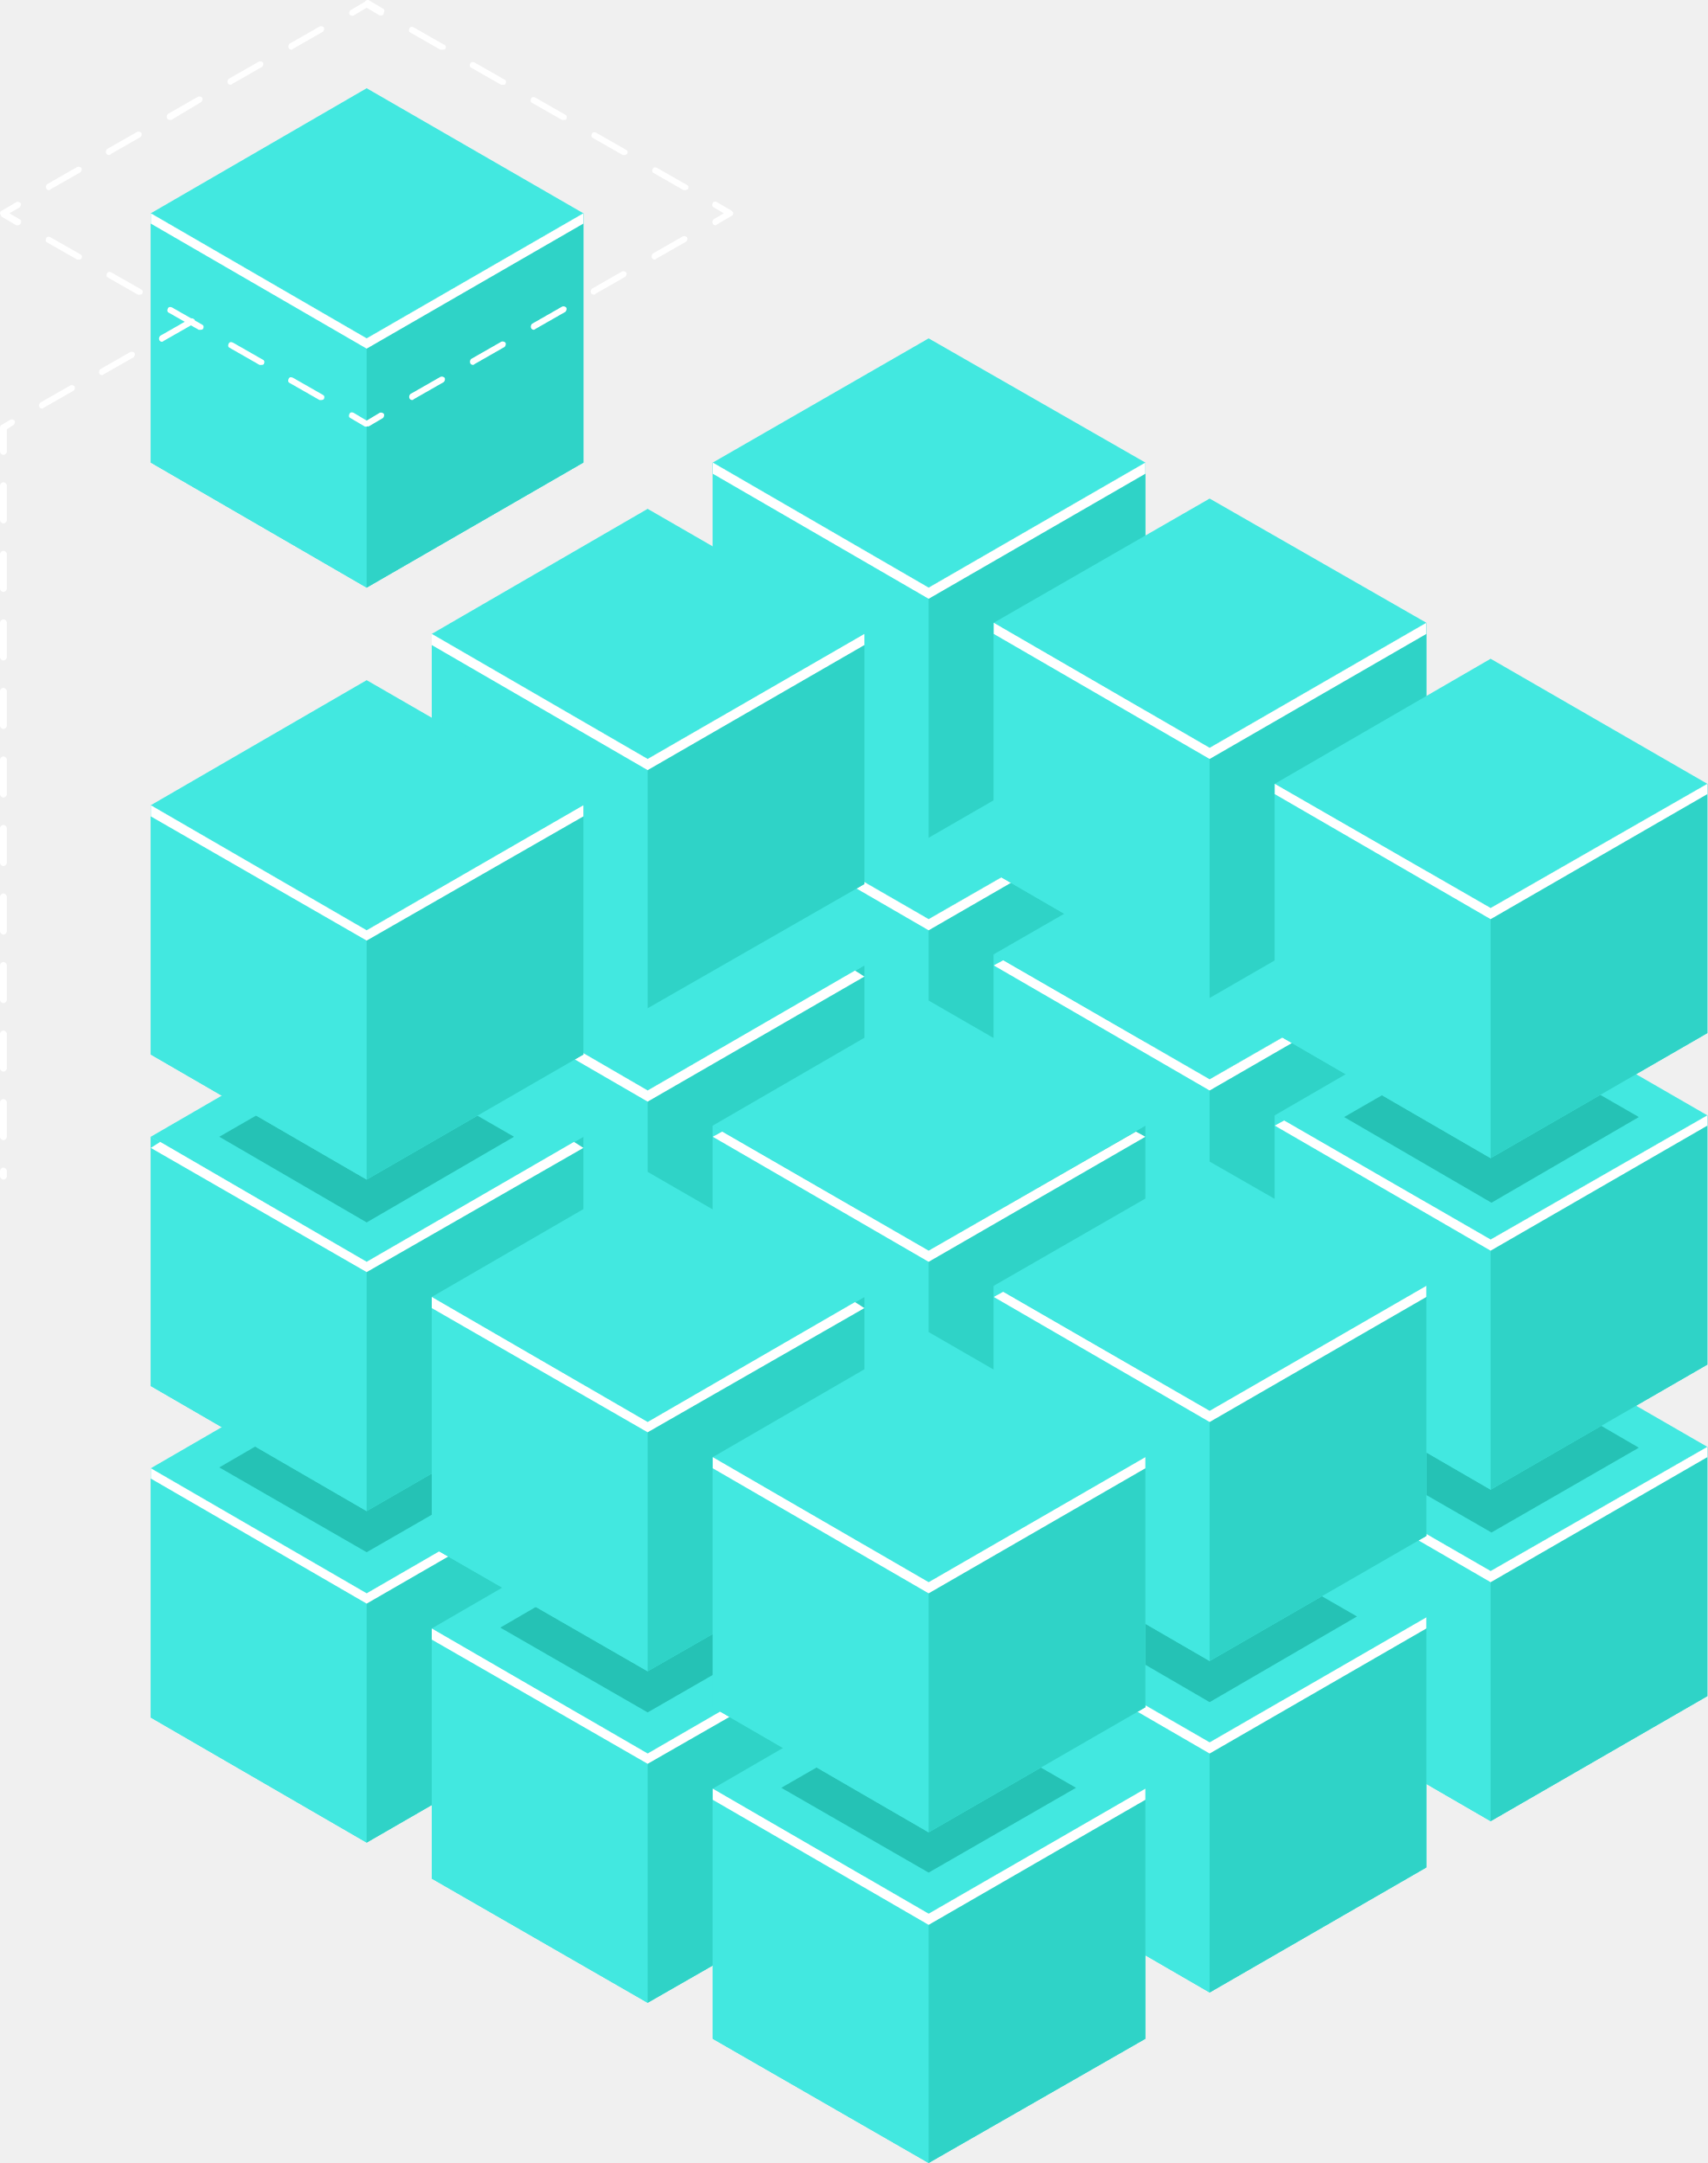
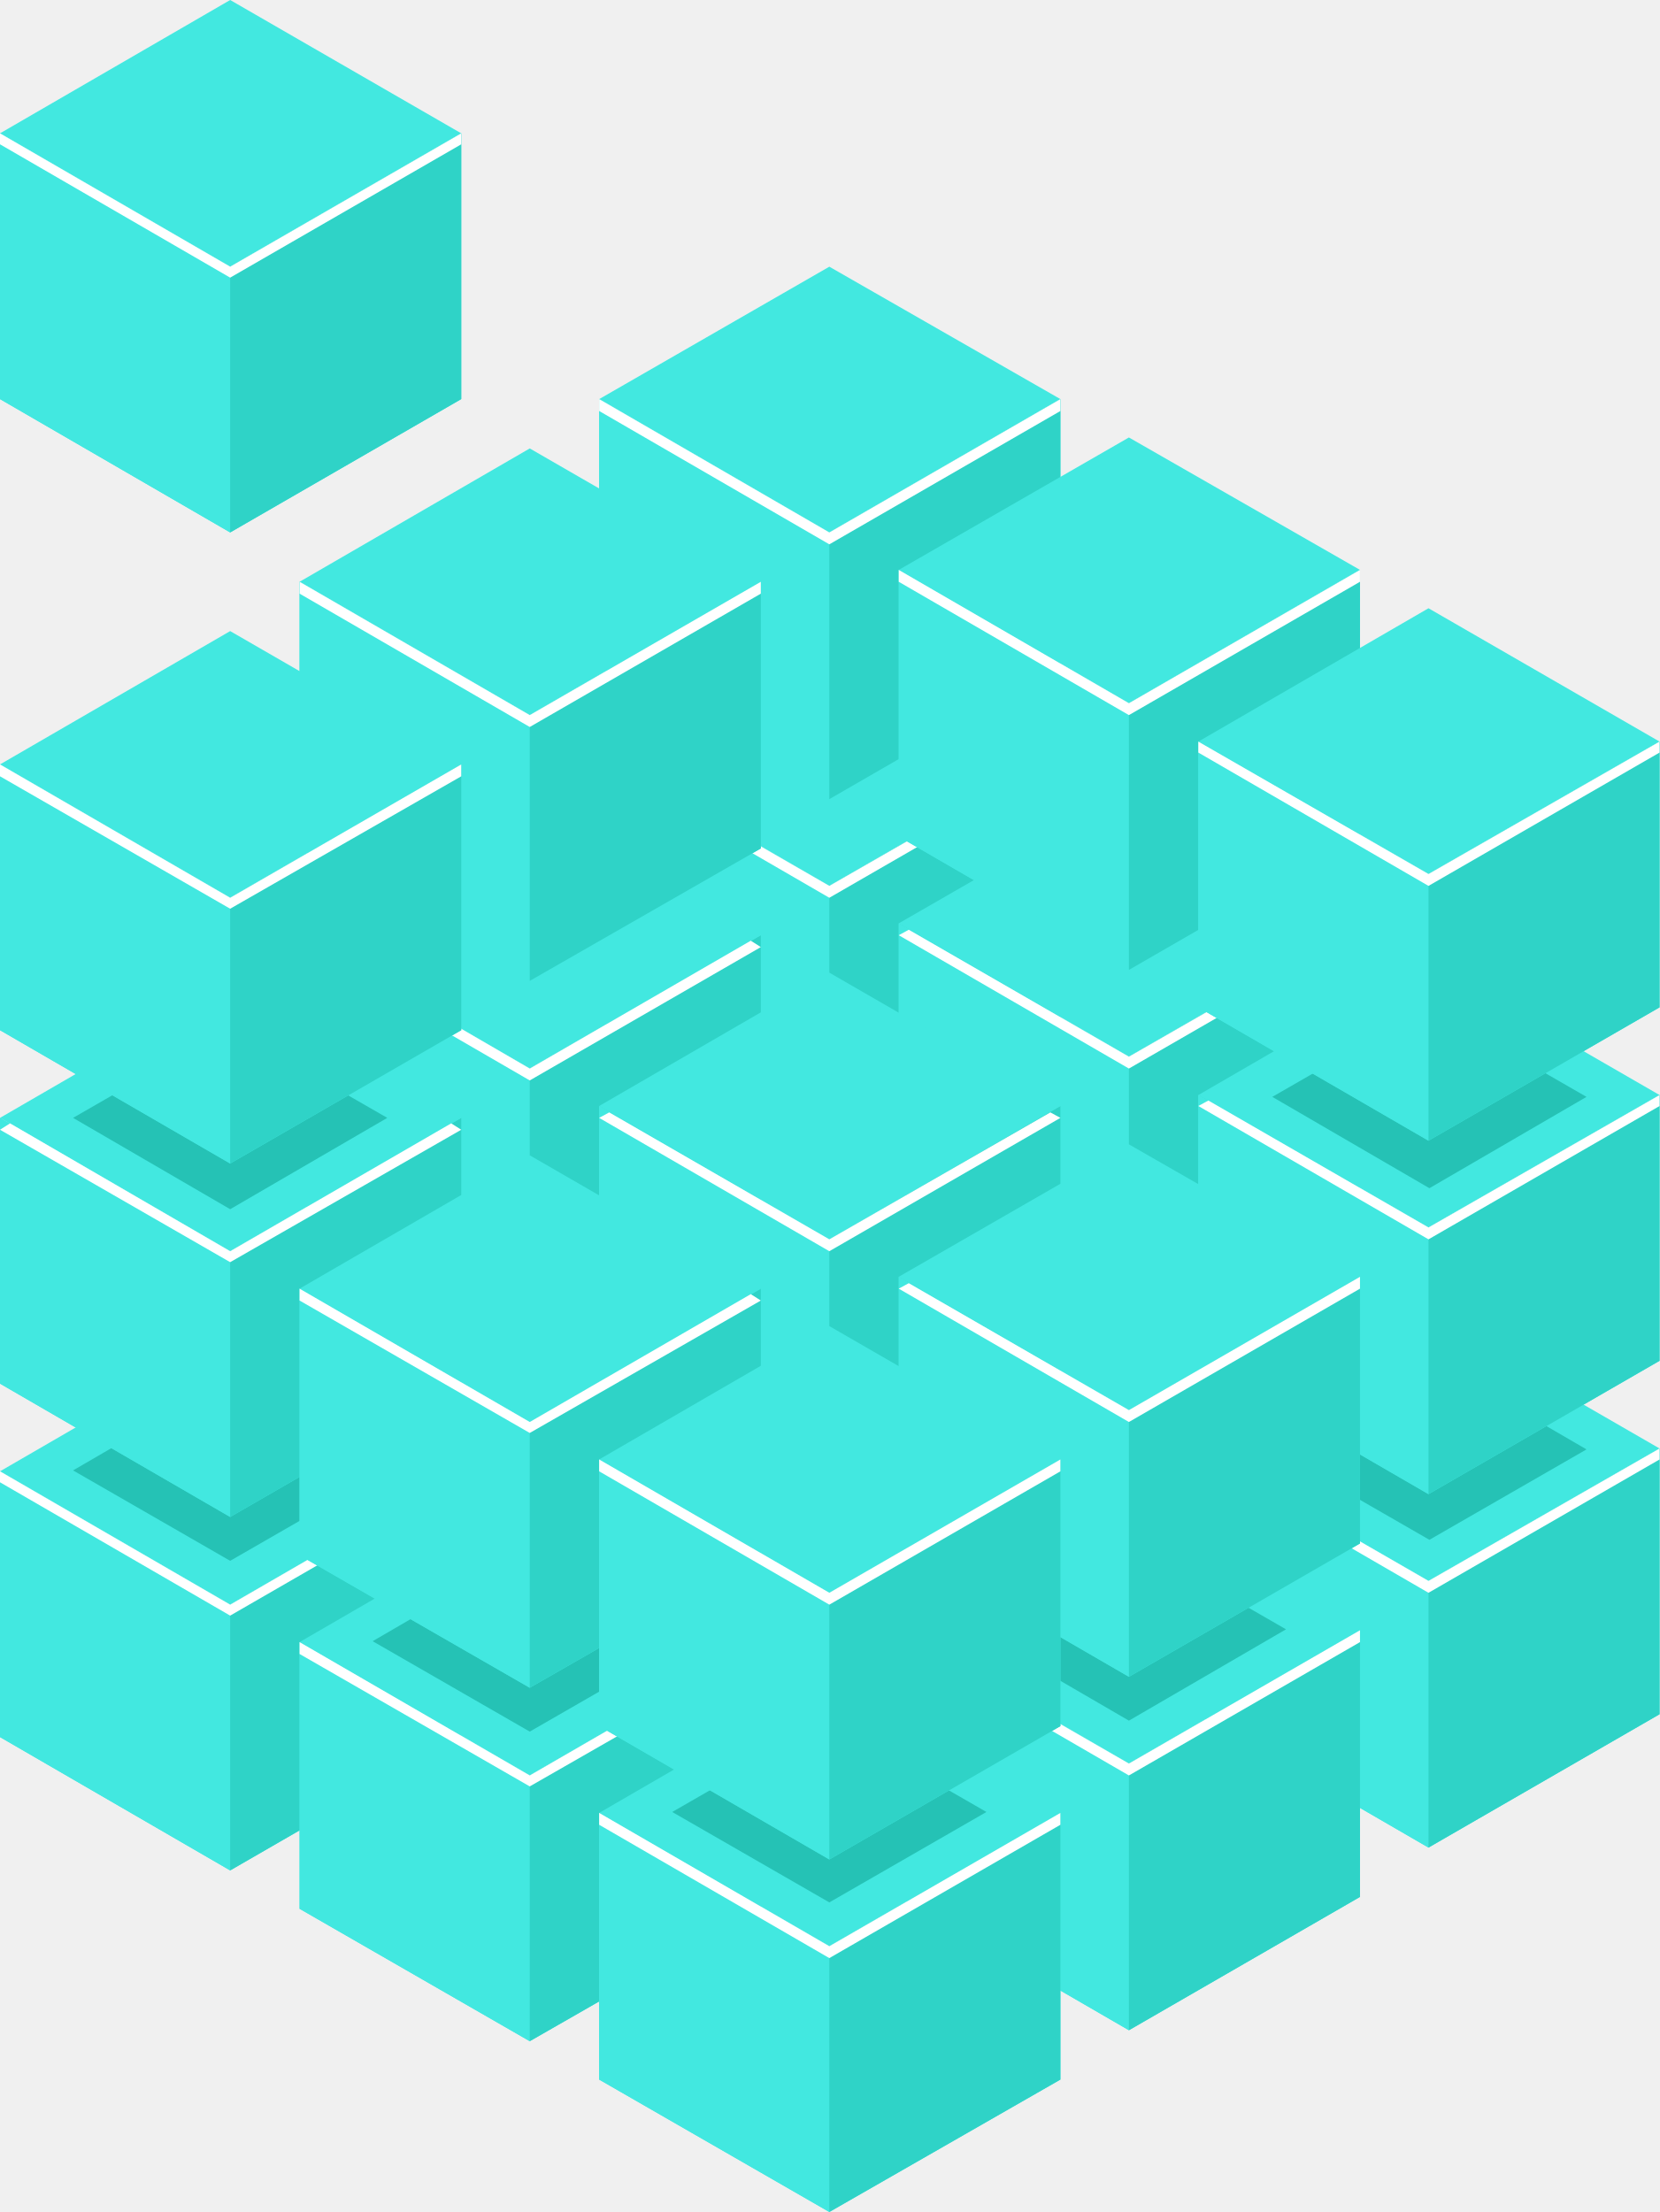
- <svg xmlns="http://www.w3.org/2000/svg" version="1.1" id="_x2014_ÎÓÈ_x5F_1" x="0px" y="0px" viewBox="0 0 199.3 252.5" style="enable-background:new 0 0 199.3 252.5;" xml:space="preserve">
+ <svg xmlns="http://www.w3.org/2000/svg" version="1.1" id="_x2014_ÎÓÈ_x5F_1" x="0px" y="0px" viewBox="0 0 181.7 242.2" style="enable-background:new 0 0 181.7 242.2;" xml:space="preserve">
  <style type="text/css">
	.st0{fill:#42E8E0;}
	.st1{fill:#2FD3C7;}
	.st2{fill:#FFFFFF;}
- 	.st3{opacity:0.7;fill:#18B2A3;}
+ 	.st3{opacity:0.7;fill:#18B2A3;enable-background:new    ;}
</style>
  <g>
    <g>
-       <polygon class="st0" points="108.4,146 83.2,131.4 83.2,160.6 108.4,175.2 133.7,160.6 133.7,131.4   " />
-       <polygon class="st0" points="108.4,175.2 83.2,160.6 83.2,131.4 108.4,146   " />
-       <polygon class="st1" points="133.7,160.6 108.4,175.2 108.4,146 133.7,131.4   " />
-       <polygon class="st0" points="108.4,146 83.2,131.4 108.4,116.8 133.7,131.4   " />
-       <polygon class="st2" points="108.4,146 84.3,132.1 83.2,132.7 108.4,147.3 133.7,132.7 132.6,132.1   " />
+       <polygon class="st0" points="90.8,135.7 65.6,121.1 65.6,150.3 90.8,164.9 116.1,150.3 116.1,121.1   " />
+       <polygon class="st0" points="90.8,164.9 65.6,150.3 65.6,121.1 90.8,135.7   " />
+       <polygon class="st1" points="116.1,150.3 90.8,164.9 90.8,135.7 116.1,121.1   " />
+       <polygon class="st0" points="90.8,135.7 65.6,121.1 90.8,106.5 116.1,121.1   " />
+       <polygon class="st2" points="90.8,135.7 66.7,121.8 65.6,122.4 90.8,137 116.1,122.4 115,121.8   " />
    </g>
    <g>
-       <polygon class="st0" points="141.2,164.7 116,150.1 116,179.3 141.2,193.9 166.5,179.3 166.5,150.1   " />
-       <polygon class="st0" points="141.2,193.9 116,179.3 116,150.1 141.2,164.7   " />
-       <polygon class="st1" points="166.5,179.3 141.2,193.9 141.2,164.7 166.5,150.1   " />
-       <polygon class="st0" points="141.2,164.7 116,150.1 141.2,135.6 166.5,150.1   " />
-       <polygon class="st2" points="141.2,164.7 117.1,150.8 116,151.4 141.2,166 166.5,151.4 165.4,150.8   " />
+       <polygon class="st0" points="123.6,154.4 98.4,139.8 98.4,169 123.6,183.6 148.9,169 148.9,139.8   " />
+       <polygon class="st0" points="123.6,183.6 98.4,169 98.4,139.8 123.6,154.4   " />
+       <polygon class="st1" points="148.9,169 123.6,183.6 123.6,154.4 148.9,139.8   " />
+       <polygon class="st0" points="123.6,154.4 98.4,139.8 123.6,125.3 148.9,139.8   " />
+       <polygon class="st2" points="123.6,154.4 99.5,140.5 98.4,141.1 123.6,155.7 148.9,141.1 147.8,140.5   " />
    </g>
    <g>
-       <polygon class="st0" points="174,183.4 148.8,168.9 148.8,198 174,212.6 199.3,198 199.3,168.9   " />
-       <polygon class="st0" points="174,212.6 148.8,198 148.8,168.9 174,183.4   " />
-       <polygon class="st1" points="199.3,198 174,212.6 174,183.4 199.3,168.9   " />
-       <polygon class="st0" points="174,183.4 148.8,168.9 174,154.3 199.3,168.9   " />
-       <polygon class="st2" points="174,183.4 149.9,169.5 148.8,170.1 174,184.7 199.3,170.1 199.3,168.9   " />
+       <polygon class="st0" points="156.4,173.1 131.2,158.6 131.2,187.7 156.4,202.3 181.7,187.7 181.7,158.6   " />
+       <polygon class="st0" points="156.4,202.3 131.2,187.7 131.2,158.6 156.4,173.1   " />
+       <polygon class="st1" points="181.7,187.7 156.4,202.3 156.4,173.1 181.7,158.6   " />
+       <polygon class="st0" points="156.4,173.1 131.2,158.6 156.4,144 181.7,158.6   " />
+       <polygon class="st2" points="156.4,173.1 132.3,159.2 131.2,159.8 156.4,174.4 181.7,159.8 181.7,158.6   " />
    </g>
    <g>
-       <polygon class="st0" points="75.6,166 50.4,151.4 50.4,180.6 75.6,195.1 100.9,180.6 100.9,151.4   " />
-       <polygon class="st0" points="75.6,195.1 50.4,180.6 50.4,151.4 75.6,166   " />
-       <polygon class="st1" points="100.9,180.6 75.6,195.1 75.6,166 100.9,151.4   " />
-       <polygon class="st0" points="75.6,166 50.4,151.4 75.6,136.8 100.9,151.4   " />
-       <polygon class="st2" points="75.6,166 51.5,152 50.4,152.7 75.6,167.2 100.9,152.7 99.8,152   " />
+       <polygon class="st0" points="58,155.7 32.8,141.1 32.8,170.3 58,184.8 83.3,170.3 83.3,141.1   " />
+       <polygon class="st0" points="58,184.8 32.8,170.3 32.8,141.1 58,155.7   " />
+       <polygon class="st1" points="83.3,170.3 58,184.8 58,155.7 83.3,141.1   " />
+       <polygon class="st0" points="58,155.7 32.8,141.1 58,126.5 83.3,141.1   " />
+       <polygon class="st2" points="58,155.7 33.9,141.7 32.8,142.4 58,156.9 83.3,142.4 82.2,141.7   " />
    </g>
    <g>
-       <polygon class="st0" points="108.4,184.7 83.2,170.1 83.2,199.3 108.4,213.9 133.7,199.3 133.7,170.1   " />
-       <polygon class="st0" points="108.4,213.9 83.2,199.3 83.2,170.1 108.4,184.7   " />
-       <polygon class="st1" points="133.7,199.3 108.4,213.9 108.4,184.7 133.7,170.1   " />
-       <polygon class="st0" points="108.4,184.7 83.2,170.1 108.4,155.5 133.7,170.1   " />
-       <polygon class="st2" points="108.4,184.7 84.3,170.7 83.2,171.4 108.4,186 133.7,171.4 132.6,170.7   " />
+       <polygon class="st0" points="90.8,174.4 65.6,159.8 65.6,189 90.8,203.6 116.1,189 116.1,159.8   " />
+       <polygon class="st0" points="90.8,203.6 65.6,189 65.6,159.8 90.8,174.4   " />
+       <polygon class="st1" points="116.1,189 90.8,203.6 90.8,174.4 116.1,159.8   " />
+       <polygon class="st0" points="90.8,174.4 65.6,159.8 90.8,145.2 116.1,159.8   " />
+       <polygon class="st2" points="90.8,174.4 66.7,160.4 65.6,161.1 90.8,175.7 116.1,161.1 115,160.4   " />
    </g>
    <g>
-       <polygon class="st0" points="141.2,203.4 116,188.8 116,218 141.2,232.6 166.5,218 166.5,188.8   " />
-       <polygon class="st0" points="141.2,232.6 116,218 116,188.8 141.2,203.4   " />
-       <polygon class="st1" points="166.5,218 141.2,232.6 141.2,203.4 166.5,188.8   " />
-       <polygon class="st0" points="141.2,203.4 116,188.8 141.2,174.3 166.5,188.8   " />
-       <polygon class="st2" points="141.2,203.4 117.1,189.5 116,190.1 141.2,204.7 166.5,190.1 166.5,188.8   " />
+       <polygon class="st0" points="123.6,193.1 98.4,178.5 98.4,207.7 123.6,222.3 148.9,207.7 148.9,178.5   " />
+       <polygon class="st0" points="123.6,222.3 98.4,207.7 98.4,178.5 123.6,193.1   " />
+       <polygon class="st1" points="148.9,207.7 123.6,222.3 123.6,193.1 148.9,178.5   " />
+       <polygon class="st0" points="123.6,193.1 98.4,178.5 123.6,164 148.9,178.5   " />
+       <polygon class="st2" points="123.6,193.1 99.5,179.2 98.4,179.8 123.6,194.4 148.9,179.8 148.9,178.5   " />
    </g>
    <g>
-       <polygon class="st0" points="42.8,186 17.6,171.4 17.6,200.5 42.8,215.1 68.1,200.5 68.1,171.4   " />
-       <polygon class="st0" points="42.8,215.1 17.6,200.5 17.6,171.4 42.8,186   " />
-       <polygon class="st1" points="68.1,200.5 42.8,215.1 42.8,186 68.1,171.4   " />
-       <polygon class="st0" points="42.8,186 17.6,171.4 42.8,156.8 68.1,171.4   " />
-       <polygon class="st2" points="42.8,186 17.6,171.4 17.6,172.6 42.8,187.2 68.1,172.6 67,172   " />
+       <polygon class="st0" points="25.2,175.7 0,161.1 0,190.2 25.2,204.8 50.5,190.2 50.5,161.1   " />
+       <polygon class="st0" points="25.2,204.8 0,190.2 0,161.1 25.2,175.7   " />
+       <polygon class="st1" points="50.5,190.2 25.2,204.8 25.2,175.7 50.5,161.1   " />
+       <polygon class="st0" points="25.2,175.7 0,161.1 25.2,146.5 50.5,161.1   " />
+       <polygon class="st2" points="25.2,175.7 0,161.1 0,162.3 25.2,176.9 50.5,162.3 49.4,161.7   " />
    </g>
    <g>
-       <polygon class="st0" points="75.6,204.7 50.4,190.1 50.4,219.3 75.6,233.8 100.9,219.3 100.9,190.1   " />
-       <polygon class="st0" points="75.6,233.8 50.4,219.3 50.4,190.1 75.6,204.7   " />
-       <polygon class="st1" points="100.9,219.3 75.6,233.8 75.6,204.7 100.9,190.1   " />
-       <polygon class="st0" points="75.6,204.7 50.4,190.1 75.6,175.5 100.9,190.1   " />
-       <polygon class="st2" points="75.6,204.7 50.4,190.1 50.4,191.4 75.6,205.9 100.9,191.4 99.8,190.7   " />
+       <polygon class="st0" points="58,194.4 32.8,179.8 32.8,209 58,223.5 83.3,209 83.3,179.8   " />
+       <polygon class="st0" points="58,223.5 32.8,209 32.8,179.8 58,194.4   " />
+       <polygon class="st1" points="83.3,209 58,223.5 58,194.4 83.3,179.8   " />
+       <polygon class="st0" points="58,194.4 32.8,179.8 58,165.2 83.3,179.8   " />
+       <polygon class="st2" points="58,194.4 32.8,179.8 32.8,181.1 58,195.6 83.3,181.1 82.2,180.4   " />
    </g>
    <g>
-       <polygon class="st0" points="108.4,223.4 83.2,208.8 83.2,238 108.4,252.5 133.7,238 133.7,208.8   " />
-       <polygon class="st0" points="108.4,252.5 83.2,238 83.2,208.8 108.4,223.4   " />
-       <polygon class="st1" points="133.7,238 108.4,252.5 108.4,223.4 133.7,208.8   " />
-       <polygon class="st0" points="108.4,223.4 83.2,208.8 108.4,194.2 133.7,208.8   " />
-       <polygon class="st2" points="108.4,223.4 83.2,208.8 83.2,210.1 108.4,224.7 133.7,210.1 133.7,208.8   " />
+       <polygon class="st0" points="90.8,213.1 65.6,198.5 65.6,227.7 90.8,242.2 116.1,227.7 116.1,198.5   " />
+       <polygon class="st0" points="90.8,242.2 65.6,227.7 65.6,198.5 90.8,213.1   " />
+       <polygon class="st1" points="116.1,227.7 90.8,242.2 90.8,213.1 116.1,198.5   " />
+       <polygon class="st0" points="90.8,213.1 65.6,198.5 90.8,183.9 116.1,198.5   " />
+       <polygon class="st2" points="90.8,213.1 65.6,198.5 65.6,199.8 90.8,214.4 116.1,199.8 116.1,198.5   " />
    </g>
    <g>
-       <polygon class="st0" points="108.4,107.3 83.2,92.7 83.2,121.9 108.4,136.5 133.7,121.9 133.7,92.7   " />
-       <polygon class="st0" points="108.4,136.5 83.2,121.9 83.2,92.7 108.4,107.3   " />
-       <polygon class="st1" points="133.7,121.9 108.4,136.5 108.4,107.3 133.7,92.7   " />
-       <polygon class="st0" points="108.4,107.3 83.2,92.7 108.4,78.1 133.7,92.7   " />
-       <polygon class="st2" points="108.4,107.3 84.3,93.4 83.2,94 108.4,108.6 133.7,94 132.6,93.4   " />
+       <polygon class="st0" points="90.8,97 65.6,82.4 65.6,111.6 90.8,126.2 116.1,111.6 116.1,82.4   " />
+       <polygon class="st0" points="90.8,126.2 65.6,111.6 65.6,82.4 90.8,97   " />
+       <polygon class="st1" points="116.1,111.6 90.8,126.2 90.8,97 116.1,82.4   " />
+       <polygon class="st0" points="90.8,97 65.6,82.4 90.8,67.8 116.1,82.4   " />
+       <polygon class="st2" points="90.8,97 66.7,83.1 65.6,83.7 90.8,98.3 116.1,83.7 115,83.1   " />
    </g>
    <g>
-       <polygon class="st3" points="108.4,218.6 91.2,208.7 108.4,198.8 125.6,208.7   " />
-       <polygon class="st3" points="75.6,199.9 58.4,190 75.6,180 92.8,190   " />
-       <polygon class="st3" points="141.2,198.7 124,188.7 141.2,178.8 158.4,188.7   " />
-       <polygon class="st3" points="174.1,178.9 156.9,169 174.1,159 191.3,169   " />
-       <polygon class="st3" points="42.8,181.2 25.6,171.3 42.8,161.3 60,171.3   " />
+       <polygon class="st3" points="90.8,208.3 73.6,198.4 90.8,188.5 108,198.4   " />
+       <polygon class="st3" points="58,189.6 40.8,179.7 58,169.7 75.2,179.7   " />
+       <polygon class="st3" points="123.6,188.4 106.4,178.4 123.6,168.5 140.8,178.4   " />
+       <polygon class="st3" points="156.5,168.6 139.3,158.7 156.5,148.7 173.7,158.7   " />
+       <polygon class="st3" points="25.2,170.9 8,161 25.2,151 42.4,161   " />
    </g>
    <g>
-       <polygon class="st0" points="141.2,126 116,111.4 116,140.6 141.2,155.2 166.5,140.6 166.5,111.4   " />
-       <polygon class="st0" points="141.2,155.2 116,140.6 116,111.4 141.2,126   " />
-       <polygon class="st1" points="166.5,140.6 141.2,155.2 141.2,126 166.5,111.4   " />
-       <polygon class="st0" points="141.2,126 116,111.4 141.2,96.9 166.5,111.4   " />
-       <polygon class="st2" points="141.2,126 117.1,112.1 116,112.7 141.2,127.3 166.5,112.7 165.4,112.1   " />
+       <polygon class="st0" points="123.6,115.7 98.4,101.1 98.4,130.3 123.6,144.9 148.9,130.3 148.9,101.1   " />
+       <polygon class="st0" points="123.6,144.9 98.4,130.3 98.4,101.1 123.6,115.7   " />
+       <polygon class="st1" points="148.9,130.3 123.6,144.9 123.6,115.7 148.9,101.1   " />
+       <polygon class="st0" points="123.6,115.7 98.4,101.1 123.6,86.6 148.9,101.1   " />
+       <polygon class="st2" points="123.6,115.7 99.5,101.8 98.4,102.4 123.6,117 148.9,102.4 147.8,101.8   " />
    </g>
    <g>
-       <polygon class="st0" points="174,144.7 148.8,130.2 148.8,159.3 174,173.9 199.3,159.3 199.3,130.2   " />
-       <polygon class="st0" points="174,173.9 148.8,159.3 148.8,130.2 174,144.7   " />
-       <polygon class="st1" points="199.3,159.3 174,173.9 174,144.7 199.3,130.2   " />
-       <polygon class="st0" points="174,144.7 148.8,130.2 174,115.6 199.3,130.2   " />
-       <polygon class="st2" points="174,144.7 149.9,130.8 148.8,131.4 174,146 199.3,131.4 199.3,130.2   " />
+       <polygon class="st0" points="156.4,134.4 131.2,119.9 131.2,149 156.4,163.6 181.7,149 181.7,119.9   " />
+       <polygon class="st0" points="156.4,163.6 131.2,149 131.2,119.9 156.4,134.4   " />
+       <polygon class="st1" points="181.7,149 156.4,163.6 156.4,134.4 181.7,119.9   " />
+       <polygon class="st0" points="156.4,134.4 131.2,119.9 156.4,105.3 181.7,119.9   " />
+       <polygon class="st2" points="156.4,134.4 132.3,120.5 131.2,121.1 156.4,135.7 181.7,121.1 181.7,119.9   " />
    </g>
    <g>
-       <polygon class="st0" points="75.6,127.3 50.4,112.7 50.4,141.9 75.6,156.4 100.9,141.9 100.9,112.7   " />
-       <polygon class="st0" points="75.6,156.4 50.4,141.9 50.4,112.7 75.6,127.3   " />
-       <polygon class="st1" points="100.9,141.9 75.6,156.4 75.6,127.3 100.9,112.7   " />
-       <polygon class="st0" points="75.6,127.3 50.4,112.7 75.6,98.1 100.9,112.7   " />
-       <polygon class="st2" points="75.6,127.3 51.5,113.3 50.4,114 75.6,128.6 100.9,114 99.8,113.3   " />
+       <polygon class="st0" points="58,117 32.8,102.4 32.8,131.6 58,146.1 83.3,131.6 83.3,102.4   " />
+       <polygon class="st0" points="58,146.1 32.8,131.6 32.8,102.4 58,117   " />
+       <polygon class="st1" points="83.3,131.6 58,146.1 58,117 83.3,102.4   " />
+       <polygon class="st0" points="58,117 32.8,102.4 58,87.8 83.3,102.4   " />
+       <polygon class="st2" points="58,117 33.9,103 32.8,103.7 58,118.3 83.3,103.7 82.2,103   " />
    </g>
    <g>
-       <polygon class="st0" points="108.4,146 83.2,131.4 83.2,160.6 108.4,175.2 133.7,160.6 133.7,131.4   " />
-       <polygon class="st0" points="108.4,175.2 83.2,160.6 83.2,131.4 108.4,146   " />
-       <polygon class="st1" points="133.7,160.6 108.4,175.2 108.4,146 133.7,131.4   " />
-       <polygon class="st0" points="108.4,146 83.2,131.4 108.4,116.8 133.7,131.4   " />
-       <polygon class="st2" points="108.4,146 84.3,132.1 83.2,132.7 108.4,147.3 133.7,132.7 132.6,132.1   " />
+       <polygon class="st0" points="90.8,135.7 65.6,121.1 65.6,150.3 90.8,164.9 116.1,150.3 116.1,121.1   " />
+       <polygon class="st0" points="90.8,164.9 65.6,150.3 65.6,121.1 90.8,135.7   " />
+       <polygon class="st1" points="116.1,150.3 90.8,164.9 90.8,135.7 116.1,121.1   " />
+       <polygon class="st0" points="90.8,135.7 65.6,121.1 90.8,106.5 116.1,121.1   " />
+       <polygon class="st2" points="90.8,135.7 66.7,121.8 65.6,122.4 90.8,137 116.1,122.4 115,121.8   " />
    </g>
    <g>
-       <polygon class="st0" points="141.2,164.7 116,150.1 116,179.3 141.2,193.9 166.5,179.3 166.5,150.1   " />
-       <polygon class="st0" points="141.2,193.9 116,179.3 116,150.1 141.2,164.7   " />
-       <polygon class="st1" points="166.5,179.3 141.2,193.9 141.2,164.7 166.5,150.1   " />
-       <polygon class="st0" points="141.2,164.7 116,150.1 141.2,135.6 166.5,150.1   " />
-       <polygon class="st2" points="141.2,164.7 117.1,150.8 116,151.4 141.2,166 166.5,151.4 166.5,150.1   " />
+       <polygon class="st0" points="123.6,154.4 98.4,139.8 98.4,169 123.6,183.6 148.9,169 148.9,139.8   " />
+       <polygon class="st0" points="123.6,183.6 98.4,169 98.4,139.8 123.6,154.4   " />
+       <polygon class="st1" points="148.9,169 123.6,183.6 123.6,154.4 148.9,139.8   " />
+       <polygon class="st0" points="123.6,154.4 98.4,139.8 123.6,125.3 148.9,139.8   " />
+       <polygon class="st2" points="123.6,154.4 99.5,140.5 98.4,141.1 123.6,155.7 148.9,141.1 148.9,139.8   " />
    </g>
    <g>
-       <polygon class="st0" points="42.8,147.3 17.6,132.7 17.6,161.8 42.8,176.4 68.1,161.8 68.1,132.7   " />
-       <polygon class="st0" points="42.8,176.4 17.6,161.8 17.6,132.7 42.8,147.3   " />
-       <polygon class="st1" points="68.1,161.8 42.8,176.4 42.8,147.3 68.1,132.7   " />
-       <polygon class="st0" points="42.8,147.3 17.6,132.7 42.8,118.1 68.1,132.7   " />
-       <polygon class="st2" points="42.8,147.3 18.7,133.3 17.6,134 42.8,148.5 68.1,134 67,133.3   " />
+       <polygon class="st0" points="25.2,137 0,122.4 0,151.5 25.2,166.1 50.5,151.5 50.5,122.4   " />
+       <polygon class="st0" points="25.2,166.1 0,151.5 0,122.4 25.2,137   " />
+       <polygon class="st1" points="50.5,151.5 25.2,166.1 25.2,137 50.5,122.4   " />
+       <polygon class="st0" points="25.2,137 0,122.4 25.2,107.8 50.5,122.4   " />
+       <polygon class="st2" points="25.2,137 1.1,123 0,123.7 25.2,138.2 50.5,123.7 49.4,123   " />
    </g>
    <g>
-       <polygon class="st0" points="75.6,166 50.4,151.4 50.4,180.6 75.6,195.1 100.9,180.6 100.9,151.4   " />
-       <polygon class="st0" points="75.6,195.1 50.4,180.6 50.4,151.4 75.6,166   " />
-       <polygon class="st1" points="100.9,180.6 75.6,195.1 75.6,166 100.9,151.4   " />
-       <polygon class="st0" points="75.6,166 50.4,151.4 75.6,136.8 100.9,151.4   " />
-       <polygon class="st2" points="75.6,166 50.4,151.4 50.4,152.7 75.6,167.2 100.9,152.7 99.8,152   " />
+       <polygon class="st0" points="58,155.7 32.8,141.1 32.8,170.3 58,184.8 83.3,170.3 83.3,141.1   " />
+       <polygon class="st0" points="58,184.8 32.8,170.3 32.8,141.1 58,155.7   " />
+       <polygon class="st1" points="83.3,170.3 58,184.8 58,155.7 83.3,141.1   " />
+       <polygon class="st0" points="58,155.7 32.8,141.1 58,126.5 83.3,141.1   " />
+       <polygon class="st2" points="58,155.7 32.8,141.1 32.8,142.4 58,156.9 83.3,142.4 82.2,141.7   " />
    </g>
    <g>
-       <polygon class="st0" points="108.4,184.7 83.2,170.1 83.2,199.3 108.4,213.9 133.7,199.3 133.7,170.1   " />
-       <polygon class="st0" points="108.4,213.9 83.2,199.3 83.2,170.1 108.4,184.7   " />
-       <polygon class="st1" points="133.7,199.3 108.4,213.9 108.4,184.7 133.7,170.1   " />
-       <polygon class="st0" points="108.4,184.7 83.2,170.1 108.4,155.5 133.7,170.1   " />
-       <polygon class="st2" points="108.4,184.7 83.2,170.1 83.2,171.4 108.4,186 133.7,171.4 133.7,170.1   " />
+       <polygon class="st0" points="90.8,174.4 65.6,159.8 65.6,189 90.8,203.6 116.1,189 116.1,159.8   " />
+       <polygon class="st0" points="90.8,203.6 65.6,189 65.6,159.8 90.8,174.4   " />
+       <polygon class="st1" points="116.1,189 90.8,203.6 90.8,174.4 116.1,159.8   " />
+       <polygon class="st0" points="90.8,174.4 65.6,159.8 90.8,145.2 116.1,159.8   " />
+       <polygon class="st2" points="90.8,174.4 65.6,159.8 65.6,161.1 90.8,175.7 116.1,161.1 116.1,159.8   " />
    </g>
    <g>
-       <polygon class="st3" points="174.1,140.4 156.9,130.4 174.1,120.5 191.3,130.4   " />
-       <polygon class="st3" points="42.8,142.7 25.6,132.7 42.8,122.8 60,132.7   " />
+       <polygon class="st3" points="156.5,130.1 139.3,120.1 156.5,110.2 173.7,120.1   " />
+       <polygon class="st3" points="25.2,132.4 8,122.4 25.2,112.5 42.4,122.4   " />
    </g>
    <g>
-       <polygon class="st0" points="108.4,68.6 83.2,54 83.2,83.2 108.4,97.8 133.7,83.2 133.7,54   " />
-       <polygon class="st0" points="108.4,97.8 83.2,83.2 83.2,54 108.4,68.6   " />
-       <polygon class="st1" points="133.7,83.2 108.4,97.8 108.4,68.6 133.7,54   " />
-       <polygon class="st0" points="108.4,68.6 83.2,54 108.4,39.5 133.7,54   " />
-       <polygon class="st2" points="108.4,68.6 83.2,54 83.2,55.3 108.4,69.9 133.7,55.3 133.7,54   " />
+       <polygon class="st0" points="90.8,58.3 65.6,43.7 65.6,72.9 90.8,87.5 116.1,72.9 116.1,43.7   " />
+       <polygon class="st0" points="90.8,87.5 65.6,72.9 65.6,43.7 90.8,58.3   " />
+       <polygon class="st1" points="116.1,72.9 90.8,87.5 90.8,58.3 116.1,43.7   " />
+       <polygon class="st0" points="90.8,58.3 65.6,43.7 90.8,29.2 116.1,43.7   " />
+       <polygon class="st2" points="90.8,58.3 65.6,43.7 65.6,45 90.8,59.6 116.1,45 116.1,43.7   " />
    </g>
    <g>
-       <polygon class="st0" points="141.2,87.3 116,72.7 116,101.9 141.2,116.5 166.5,101.9 166.5,72.7   " />
-       <polygon class="st0" points="141.2,116.5 116,101.9 116,72.7 141.2,87.3   " />
-       <polygon class="st1" points="166.5,101.9 141.2,116.5 141.2,87.3 166.5,72.7   " />
-       <polygon class="st0" points="141.2,87.3 116,72.7 141.2,58.2 166.5,72.7   " />
-       <polygon class="st2" points="141.2,87.3 116,72.7 116,74 141.2,88.6 166.5,74 166.5,72.7   " />
+       <polygon class="st0" points="123.6,77 98.4,62.4 98.4,91.6 123.6,106.2 148.9,91.6 148.9,62.4   " />
+       <polygon class="st0" points="123.6,106.2 98.4,91.6 98.4,62.4 123.6,77   " />
+       <polygon class="st1" points="148.9,91.6 123.6,106.2 123.6,77 148.9,62.4   " />
+       <polygon class="st0" points="123.6,77 98.4,62.4 123.6,47.9 148.9,62.4   " />
+       <polygon class="st2" points="123.6,77 98.4,62.4 98.4,63.7 123.6,78.3 148.9,63.7 148.9,62.4   " />
    </g>
    <g>
-       <polygon class="st0" points="174,106 148.8,91.5 148.8,120.6 174,135.2 199.3,120.6 199.3,91.5   " />
-       <polygon class="st0" points="174,135.2 148.8,120.6 148.8,91.5 174,106   " />
-       <polygon class="st1" points="199.3,120.6 174,135.2 174,106 199.3,91.5   " />
-       <polygon class="st0" points="174,106 148.8,91.5 174,76.9 199.3,91.5   " />
-       <polygon class="st2" points="174,106 148.8,91.5 148.8,92.7 174,107.3 199.3,92.7 199.3,91.5   " />
+       <polygon class="st0" points="156.4,95.7 131.2,81.2 131.2,110.3 156.4,124.9 181.7,110.3 181.7,81.2   " />
+       <polygon class="st0" points="156.4,124.9 131.2,110.3 131.2,81.2 156.4,95.7   " />
+       <polygon class="st1" points="181.7,110.3 156.4,124.9 156.4,95.7 181.7,81.2   " />
+       <polygon class="st0" points="156.4,95.7 131.2,81.2 156.4,66.6 181.7,81.2   " />
+       <polygon class="st2" points="156.4,95.7 131.2,81.2 131.2,82.4 156.4,97 181.7,82.4 181.7,81.2   " />
    </g>
    <g>
-       <polygon class="st0" points="75.6,88.6 50.4,74 50.4,103.2 75.6,117.7 100.9,103.2 100.9,74   " />
-       <polygon class="st0" points="75.6,117.7 50.4,103.2 50.4,74 75.6,88.6   " />
-       <polygon class="st1" points="100.9,103.2 75.6,117.7 75.6,88.6 100.9,74   " />
-       <polygon class="st0" points="75.6,88.6 50.4,74 75.6,59.4 100.9,74   " />
-       <polygon class="st2" points="75.6,88.6 50.4,74 50.4,75.3 75.6,89.9 100.9,75.3 100.9,74   " />
+       <polygon class="st0" points="58,78.3 32.8,63.7 32.8,92.9 58,107.4 83.3,92.9 83.3,63.7   " />
+       <polygon class="st0" points="58,107.4 32.8,92.9 32.8,63.7 58,78.3   " />
+       <polygon class="st1" points="83.3,92.9 58,107.4 58,78.3 83.3,63.7   " />
+       <polygon class="st0" points="58,78.3 32.8,63.7 58,49.1 83.3,63.7   " />
+       <polygon class="st2" points="58,78.3 32.8,63.7 32.8,65 58,79.6 83.3,65 83.3,63.7   " />
    </g>
    <g>
-       <polygon class="st0" points="42.8,108.6 17.6,94 17.6,123.1 42.8,137.7 68.1,123.1 68.1,94   " />
-       <polygon class="st0" points="42.8,137.7 17.6,123.1 17.6,94 42.8,108.6   " />
-       <polygon class="st1" points="68.1,123.1 42.8,137.7 42.8,108.6 68.1,94   " />
-       <polygon class="st0" points="42.8,108.6 17.6,94 42.8,79.4 68.1,94   " />
-       <polygon class="st2" points="42.8,108.6 17.6,94 17.6,95.3 42.8,109.8 68.1,95.3 68.1,94   " />
+       <polygon class="st0" points="25.2,98.3 0,83.7 0,112.8 25.2,127.4 50.5,112.8 50.5,83.7   " />
+       <polygon class="st0" points="25.2,127.4 0,112.8 0,83.7 25.2,98.3   " />
+       <polygon class="st1" points="50.5,112.8 25.2,127.4 25.2,98.3 50.5,83.7   " />
+       <polygon class="st0" points="25.2,98.3 0,83.7 25.2,69.1 50.5,83.7   " />
+       <polygon class="st2" points="25.2,98.3 0,83.7 0,85 25.2,99.5 50.5,85 50.5,83.7   " />
    </g>
  </g>
-   <polygon class="st0" points="42.8,39.5 17.6,24.9 17.6,54 42.8,68.6 68.1,54 68.1,24.9 " />
-   <polygon class="st0" points="42.8,68.6 17.6,54 17.6,24.9 42.8,39.5 " />
-   <polygon class="st1" points="68.1,54 42.8,68.6 42.8,39.5 68.1,24.9 " />
-   <polygon class="st0" points="42.8,39.5 17.6,24.9 42.8,10.3 68.1,24.9 " />
-   <g>
-     <path class="st2" d="M42.8,49.8c-0.1,0-0.1,0-0.2,0l-1.7-1c-0.2-0.1-0.2-0.3-0.1-0.5c0.1-0.2,0.3-0.2,0.5-0.1l1.5,0.9l1.5-0.9   c0.2-0.1,0.4,0,0.5,0.1c0.1,0.2,0,0.4-0.1,0.5l-1.7,1C42.9,49.7,42.9,49.8,42.8,49.8z" />
-     <path class="st2" d="M37.5,46.7c-0.1,0-0.1,0-0.2,0l-3.5-2c-0.2-0.1-0.2-0.3-0.1-0.5c0.1-0.2,0.3-0.2,0.5-0.1l3.5,2   c0.2,0.1,0.2,0.3,0.1,0.5C37.8,46.6,37.7,46.7,37.5,46.7z M30.5,42.6c-0.1,0-0.1,0-0.2,0l-3.5-2c-0.2-0.1-0.2-0.3-0.1-0.5   c0.1-0.2,0.3-0.2,0.5-0.1l3.5,2c0.2,0.1,0.2,0.3,0.1,0.5C30.7,42.6,30.6,42.6,30.5,42.6z M23.4,38.5c-0.1,0-0.1,0-0.2,0l-3.5-2   c-0.2-0.1-0.2-0.3-0.1-0.5c0.1-0.2,0.3-0.2,0.5-0.1l3.5,2c0.2,0.1,0.2,0.3,0.1,0.5C23.6,38.5,23.5,38.5,23.4,38.5z M16.3,34.4   c-0.1,0-0.1,0-0.2,0l-3.5-2c-0.2-0.1-0.2-0.3-0.1-0.5c0.1-0.2,0.3-0.2,0.5-0.1l3.5,2c0.2,0.1,0.2,0.3,0.1,0.5   C16.5,34.4,16.4,34.4,16.3,34.4z M9.2,30.3c-0.1,0-0.1,0-0.2,0l-3.5-2c-0.2-0.1-0.2-0.3-0.1-0.5c0.1-0.2,0.3-0.2,0.5-0.1l3.5,2   c0.2,0.1,0.2,0.3,0.1,0.5C9.4,30.3,9.3,30.3,9.2,30.3z" />
-     <path class="st2" d="M2.1,26.3c-0.1,0-0.1,0-0.2,0l-1.7-1C0.1,25.1,0,25,0,24.9s0.1-0.3,0.2-0.3l1.7-1c0.2-0.1,0.4,0,0.5,0.1   c0.1,0.2,0,0.4-0.1,0.5l-1.2,0.7l1.2,0.7c0.2,0.1,0.2,0.3,0.1,0.5C2.4,26.2,2.2,26.3,2.1,26.3z" />
-     <path class="st2" d="M5.7,22.2c-0.1,0-0.3-0.1-0.3-0.2c-0.1-0.2,0-0.4,0.1-0.5l3.5-2c0.2-0.1,0.4,0,0.5,0.1c0.1,0.2,0,0.4-0.1,0.5   l-3.5,2C5.8,22.2,5.7,22.2,5.7,22.2z M12.7,18.1c-0.1,0-0.3-0.1-0.3-0.2c-0.1-0.2,0-0.4,0.1-0.5l3.5-2c0.2-0.1,0.4,0,0.5,0.1   c0.1,0.2,0,0.4-0.1,0.5l-3.5,2C12.9,18.1,12.8,18.1,12.7,18.1z M19.8,14c-0.1,0-0.3-0.1-0.3-0.2c-0.1-0.2,0-0.4,0.1-0.5l3.5-2   c0.2-0.1,0.4,0,0.5,0.1c0.1,0.2,0,0.4-0.1,0.5L20,14C20,14,19.9,14,19.8,14z M26.9,9.9c-0.1,0-0.3-0.1-0.3-0.2   c-0.1-0.2,0-0.4,0.1-0.5l3.5-2c0.2-0.1,0.4,0,0.5,0.1c0.1,0.2,0,0.4-0.1,0.5l-3.5,2C27,9.9,27,9.9,26.9,9.9z M34,5.8   c-0.1,0-0.3-0.1-0.3-0.2c-0.1-0.2,0-0.4,0.1-0.5l3.5-2c0.2-0.1,0.4,0,0.5,0.1c0.1,0.2,0,0.4-0.1,0.5l-3.5,2   C34.1,5.8,34.1,5.8,34,5.8z" />
-     <path class="st2" d="M44.5,1.8c-0.1,0-0.1,0-0.2,0l-1.5-0.9l-1.5,0.9c-0.2,0.1-0.4,0-0.5-0.1c-0.1-0.2,0-0.4,0.1-0.5l1.7-1   C42.7,0,42.9,0,43,0l1.7,1c0.2,0.1,0.2,0.3,0.1,0.5C44.8,1.7,44.7,1.8,44.5,1.8z" />
-     <path class="st2" d="M80,22.2c-0.1,0-0.1,0-0.2,0l-3.5-2c-0.2-0.1-0.2-0.3-0.1-0.5c0.1-0.2,0.3-0.2,0.5-0.1l3.5,2   c0.2,0.1,0.2,0.3,0.1,0.5C80.2,22.1,80.1,22.2,80,22.2z M72.9,18.1c-0.1,0-0.1,0-0.2,0l-3.5-2c-0.2-0.1-0.2-0.3-0.1-0.5   c0.1-0.2,0.3-0.2,0.5-0.1l3.5,2c0.2,0.1,0.2,0.3,0.1,0.5C73.1,18,73,18.1,72.9,18.1z M65.8,14c-0.1,0-0.1,0-0.2,0l-3.5-2   c-0.2-0.1-0.2-0.3-0.1-0.5c0.1-0.2,0.3-0.2,0.5-0.1l3.5,2c0.2,0.1,0.2,0.3,0.1,0.5C66.1,14,65.9,14,65.8,14z M58.7,9.9   c-0.1,0-0.1,0-0.2,0l-3.5-2c-0.2-0.1-0.2-0.3-0.1-0.5c0.1-0.2,0.3-0.2,0.5-0.1l3.5,2c0.2,0.1,0.2,0.3,0.1,0.5   C59,9.9,58.8,9.9,58.7,9.9z M51.6,5.8c-0.1,0-0.1,0-0.2,0l-3.5-2c-0.2-0.1-0.2-0.3-0.1-0.5c0.1-0.2,0.3-0.2,0.5-0.1l3.5,2   C52,5.2,52.1,5.5,52,5.7C51.9,5.8,51.8,5.8,51.6,5.8z" />
-     <path class="st2" d="M83.5,26.3c-0.1,0-0.3-0.1-0.3-0.2c-0.1-0.2,0-0.4,0.1-0.5l1.2-0.7l-1.2-0.7c-0.2-0.1-0.2-0.3-0.1-0.5   c0.1-0.2,0.3-0.2,0.5-0.1l1.7,1c0.1,0.1,0.2,0.2,0.2,0.3c0,0.1-0.1,0.3-0.2,0.3l-1.7,1C83.7,26.2,83.6,26.3,83.5,26.3z" />
-     <path class="st2" d="M48.1,46.7c-0.1,0-0.3-0.1-0.3-0.2c-0.1-0.2,0-0.4,0.1-0.5l3.5-2c0.2-0.1,0.4,0,0.5,0.1c0.1,0.2,0,0.4-0.1,0.5   l-3.5,2C48.2,46.7,48.2,46.7,48.1,46.7z M55.2,42.6c-0.1,0-0.3-0.1-0.3-0.2c-0.1-0.2,0-0.4,0.1-0.5l3.5-2c0.2-0.1,0.4,0,0.5,0.1   c0.1,0.2,0,0.4-0.1,0.5l-3.5,2C55.3,42.6,55.2,42.6,55.2,42.6z M62.3,38.5c-0.1,0-0.3-0.1-0.3-0.2c-0.1-0.2,0-0.4,0.1-0.5l3.5-2   c0.2-0.1,0.4,0,0.5,0.1c0.1,0.2,0,0.4-0.1,0.5l-3.5,2C62.4,38.5,62.3,38.5,62.3,38.5z M69.3,34.4c-0.1,0-0.3-0.1-0.3-0.2   c-0.1-0.2,0-0.4,0.1-0.5l3.5-2c0.2-0.1,0.4,0,0.5,0.1c0.1,0.2,0,0.4-0.1,0.5l-3.5,2C69.5,34.4,69.4,34.4,69.3,34.4z M76.4,30.3   c-0.1,0-0.3-0.1-0.3-0.2c-0.1-0.2,0-0.4,0.1-0.5l3.5-2c0.2-0.1,0.4,0,0.5,0.1c0.1,0.2,0,0.4-0.1,0.5l-3.5,2   C76.6,30.3,76.5,30.3,76.4,30.3z" />
-   </g>
-   <polygon class="st2" points="42.8,39.5 17.6,24.9 17.6,26.1 42.8,40.7 68.1,26.1 68.1,24.9 " />
-   <path class="st2" d="M0.4,137.7c-0.2,0-0.4-0.2-0.4-0.4v-0.6c0-0.2,0.2-0.4,0.4-0.4s0.4,0.2,0.4,0.4v0.6  C0.8,137.5,0.6,137.7,0.4,137.7z M0.4,133.1c-0.2,0-0.4-0.2-0.4-0.4v-4c0-0.2,0.2-0.4,0.4-0.4s0.4,0.2,0.4,0.4v4  C0.8,132.9,0.6,133.1,0.4,133.1z M0.4,125.1c-0.2,0-0.4-0.2-0.4-0.4v-4c0-0.2,0.2-0.4,0.4-0.4s0.4,0.2,0.4,0.4v4  C0.8,124.9,0.6,125.1,0.4,125.1z M0.4,117.1c-0.2,0-0.4-0.2-0.4-0.4v-4c0-0.2,0.2-0.4,0.4-0.4s0.4,0.2,0.4,0.4v4  C0.8,116.9,0.6,117.1,0.4,117.1z M0.4,109.1c-0.2,0-0.4-0.2-0.4-0.4v-4c0-0.2,0.2-0.4,0.4-0.4s0.4,0.2,0.4,0.4v4  C0.8,108.9,0.6,109.1,0.4,109.1z M0.4,101.1c-0.2,0-0.4-0.2-0.4-0.4v-4c0-0.2,0.2-0.4,0.4-0.4s0.4,0.2,0.4,0.4v4  C0.8,100.9,0.6,101.1,0.4,101.1z M0.4,93.1c-0.2,0-0.4-0.2-0.4-0.4v-4c0-0.2,0.2-0.4,0.4-0.4s0.4,0.2,0.4,0.4v4  C0.8,92.9,0.6,93.1,0.4,93.1z M0.4,85.1c-0.2,0-0.4-0.2-0.4-0.4v-4c0-0.2,0.2-0.4,0.4-0.4s0.4,0.2,0.4,0.4v4  C0.8,84.9,0.6,85.1,0.4,85.1z M0.4,77.1c-0.2,0-0.4-0.2-0.4-0.4v-4c0-0.2,0.2-0.4,0.4-0.4s0.4,0.2,0.4,0.4v4  C0.8,76.9,0.6,77.1,0.4,77.1z M0.4,69.1c-0.2,0-0.4-0.2-0.4-0.4v-4c0-0.2,0.2-0.4,0.4-0.4s0.4,0.2,0.4,0.4v4  C0.8,68.9,0.6,69.1,0.4,69.1z M0.4,61.1c-0.2,0-0.4-0.2-0.4-0.4v-4c0-0.2,0.2-0.4,0.4-0.4s0.4,0.2,0.4,0.4v4  C0.8,60.9,0.6,61.1,0.4,61.1z M0.4,53.1c-0.2,0-0.4-0.2-0.4-0.4v-2.8c0-0.1,0.1-0.3,0.2-0.3l1-0.6c0.2-0.1,0.4,0,0.5,0.1  c0.1,0.2,0,0.4-0.1,0.5l-0.8,0.5v2.6C0.8,52.9,0.6,53.1,0.4,53.1z M4.9,47.7c-0.1,0-0.3-0.1-0.3-0.2c-0.1-0.2,0-0.4,0.1-0.5l3.5-2  c0.2-0.1,0.4,0,0.5,0.1c0.1,0.2,0,0.4-0.1,0.5l-3.5,2C5,47.7,5,47.7,4.9,47.7z M11.9,43.8c-0.1,0-0.3-0.1-0.3-0.2  c-0.1-0.2,0-0.4,0.1-0.5l3.5-2c0.2-0.1,0.4,0,0.5,0.1c0.1,0.2,0,0.4-0.1,0.5l-3.5,2C12,43.8,11.9,43.8,11.9,43.8z M18.9,39.9  c-0.1,0-0.3-0.1-0.3-0.2c-0.1-0.2,0-0.4,0.1-0.5l3.5-2c0.2-0.1,0.4,0,0.5,0.1c0.1,0.2,0,0.4-0.1,0.5l-3.5,2  C19,39.9,18.9,39.9,18.9,39.9z" />
+   <polygon class="st0" points="25.2,29.2 0,14.6 0,43.7 25.2,58.3 50.5,43.7 50.5,14.6 " />
+   <polygon class="st0" points="25.2,58.3 0,43.7 0,14.6 25.2,29.2 " />
+   <polygon class="st1" points="50.5,43.7 25.2,58.3 25.2,29.2 50.5,14.6 " />
+   <polygon class="st0" points="25.2,29.2 0,14.6 25.2,0 50.5,14.6 " />
+   <polygon class="st2" points="25.2,29.2 0,14.6 0,15.8 25.2,30.4 50.5,15.8 50.5,14.6 " />
</svg>
